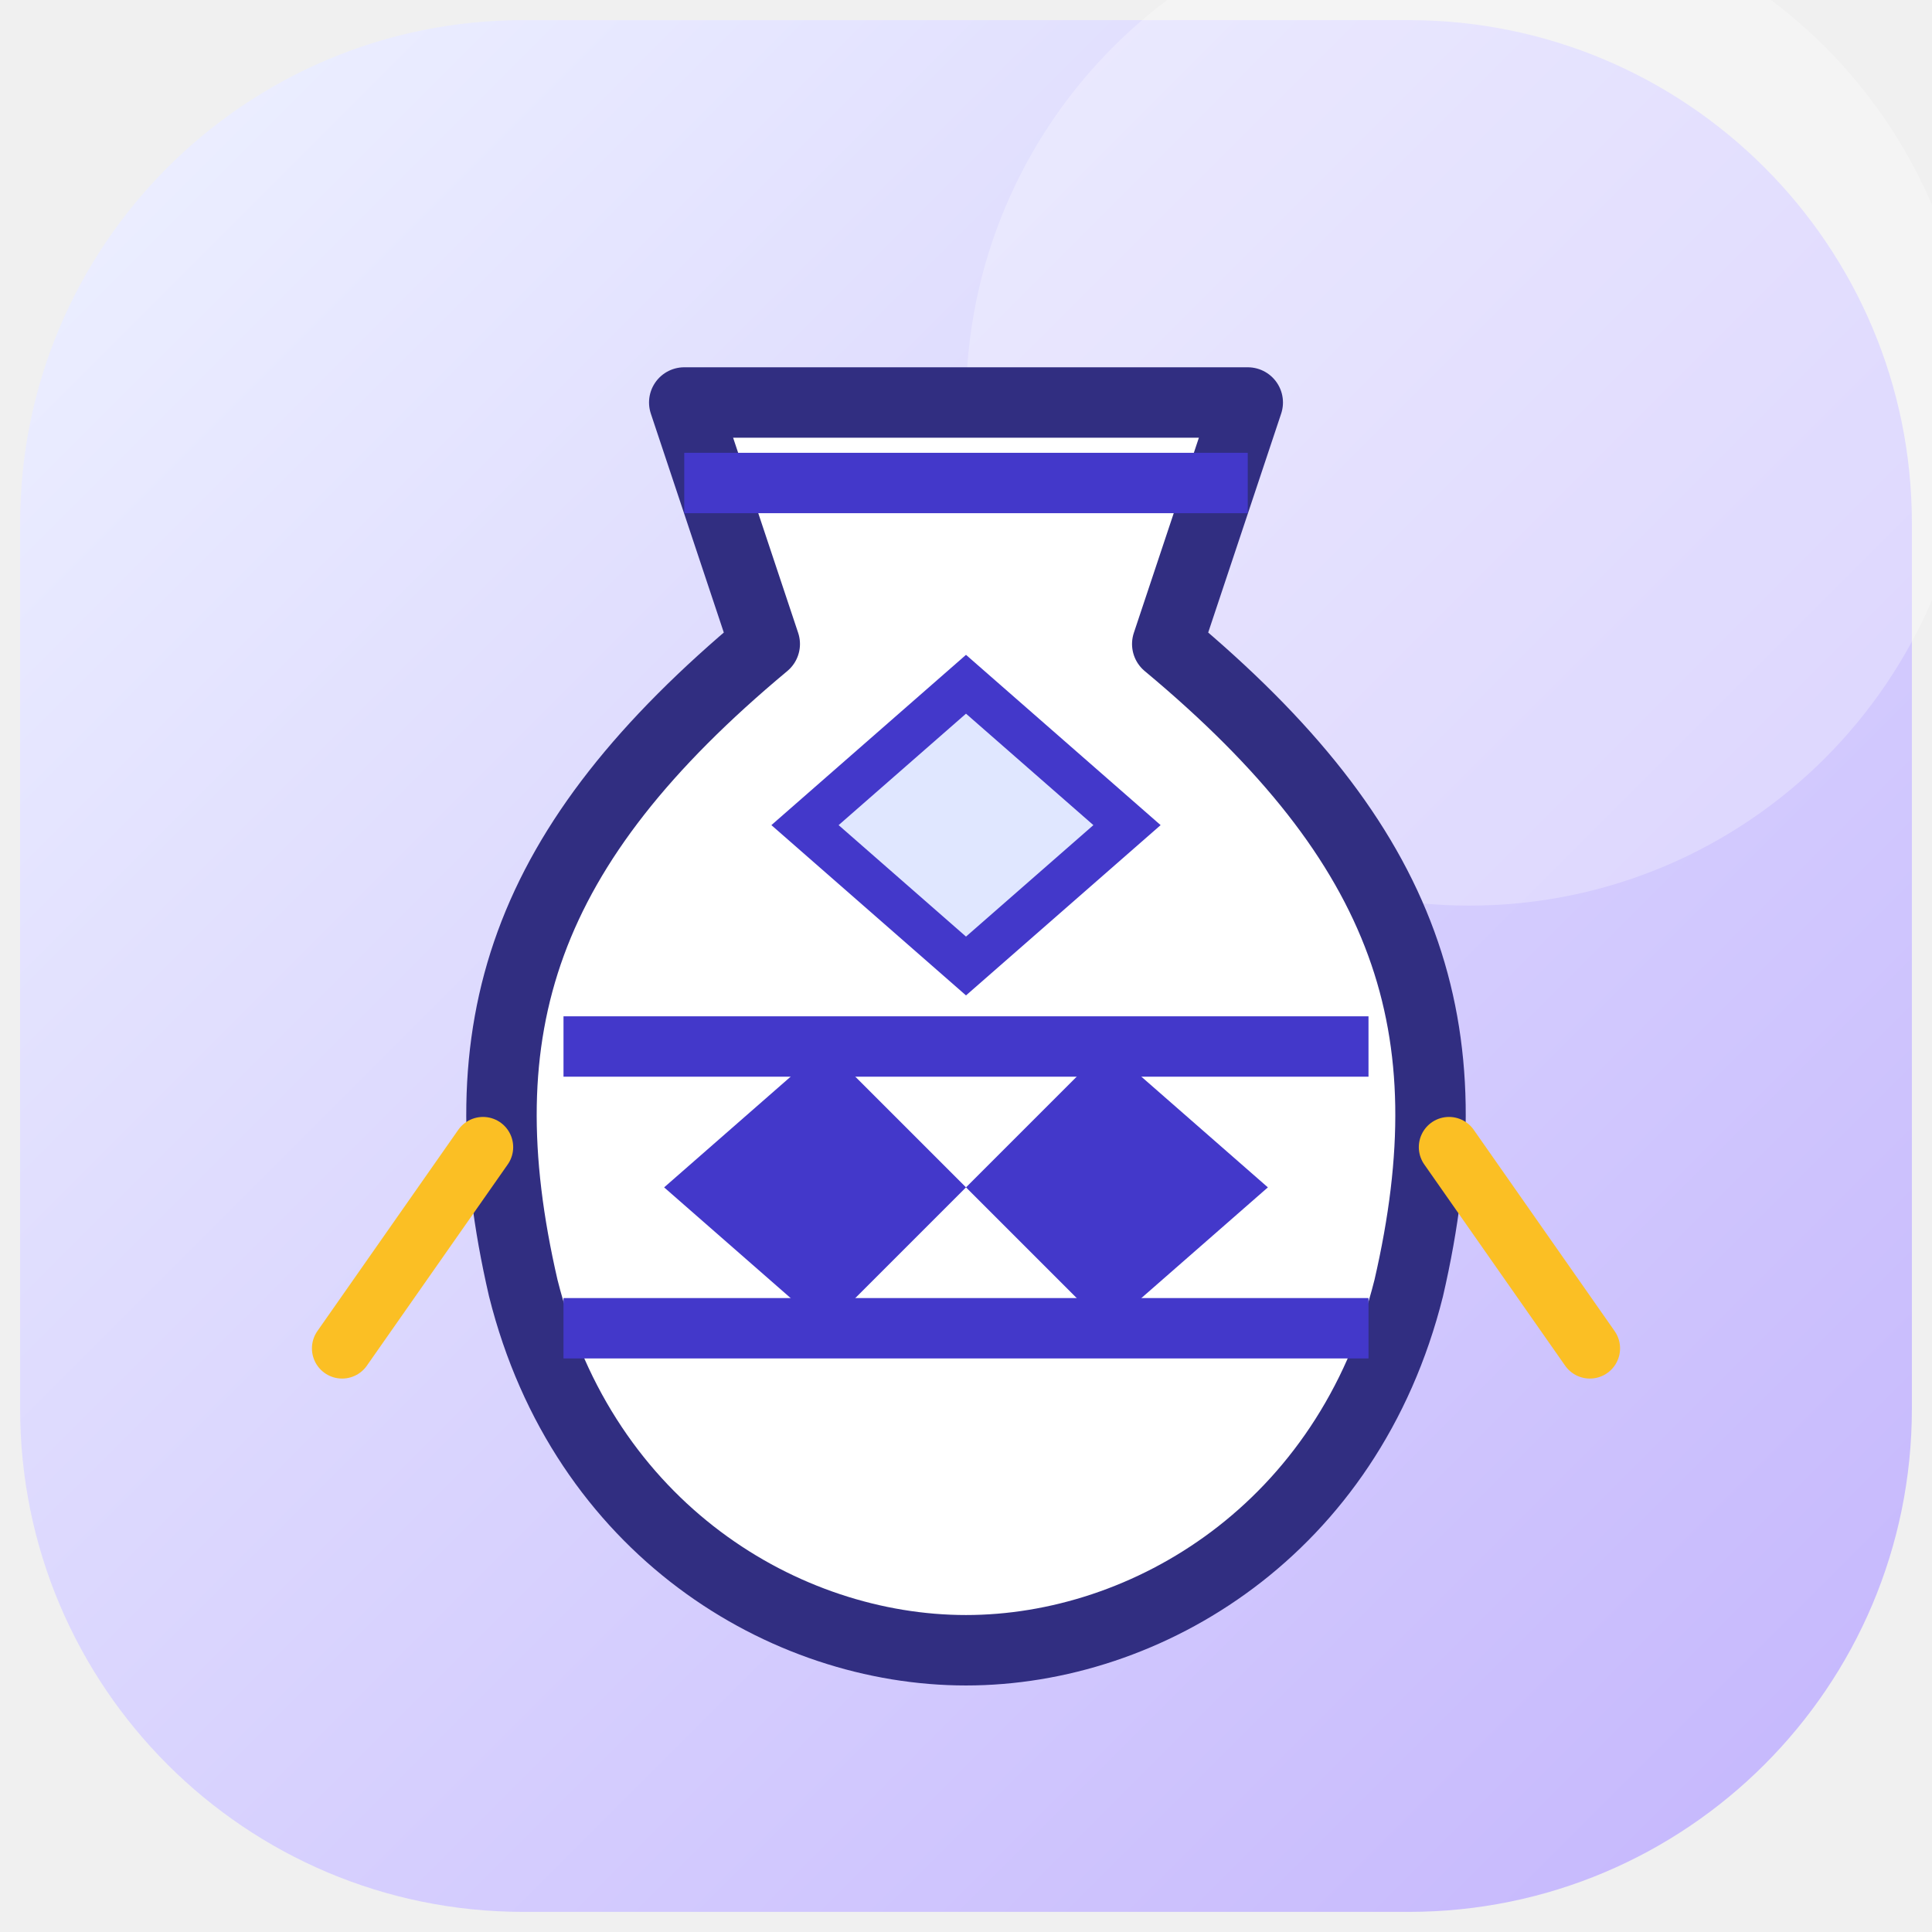
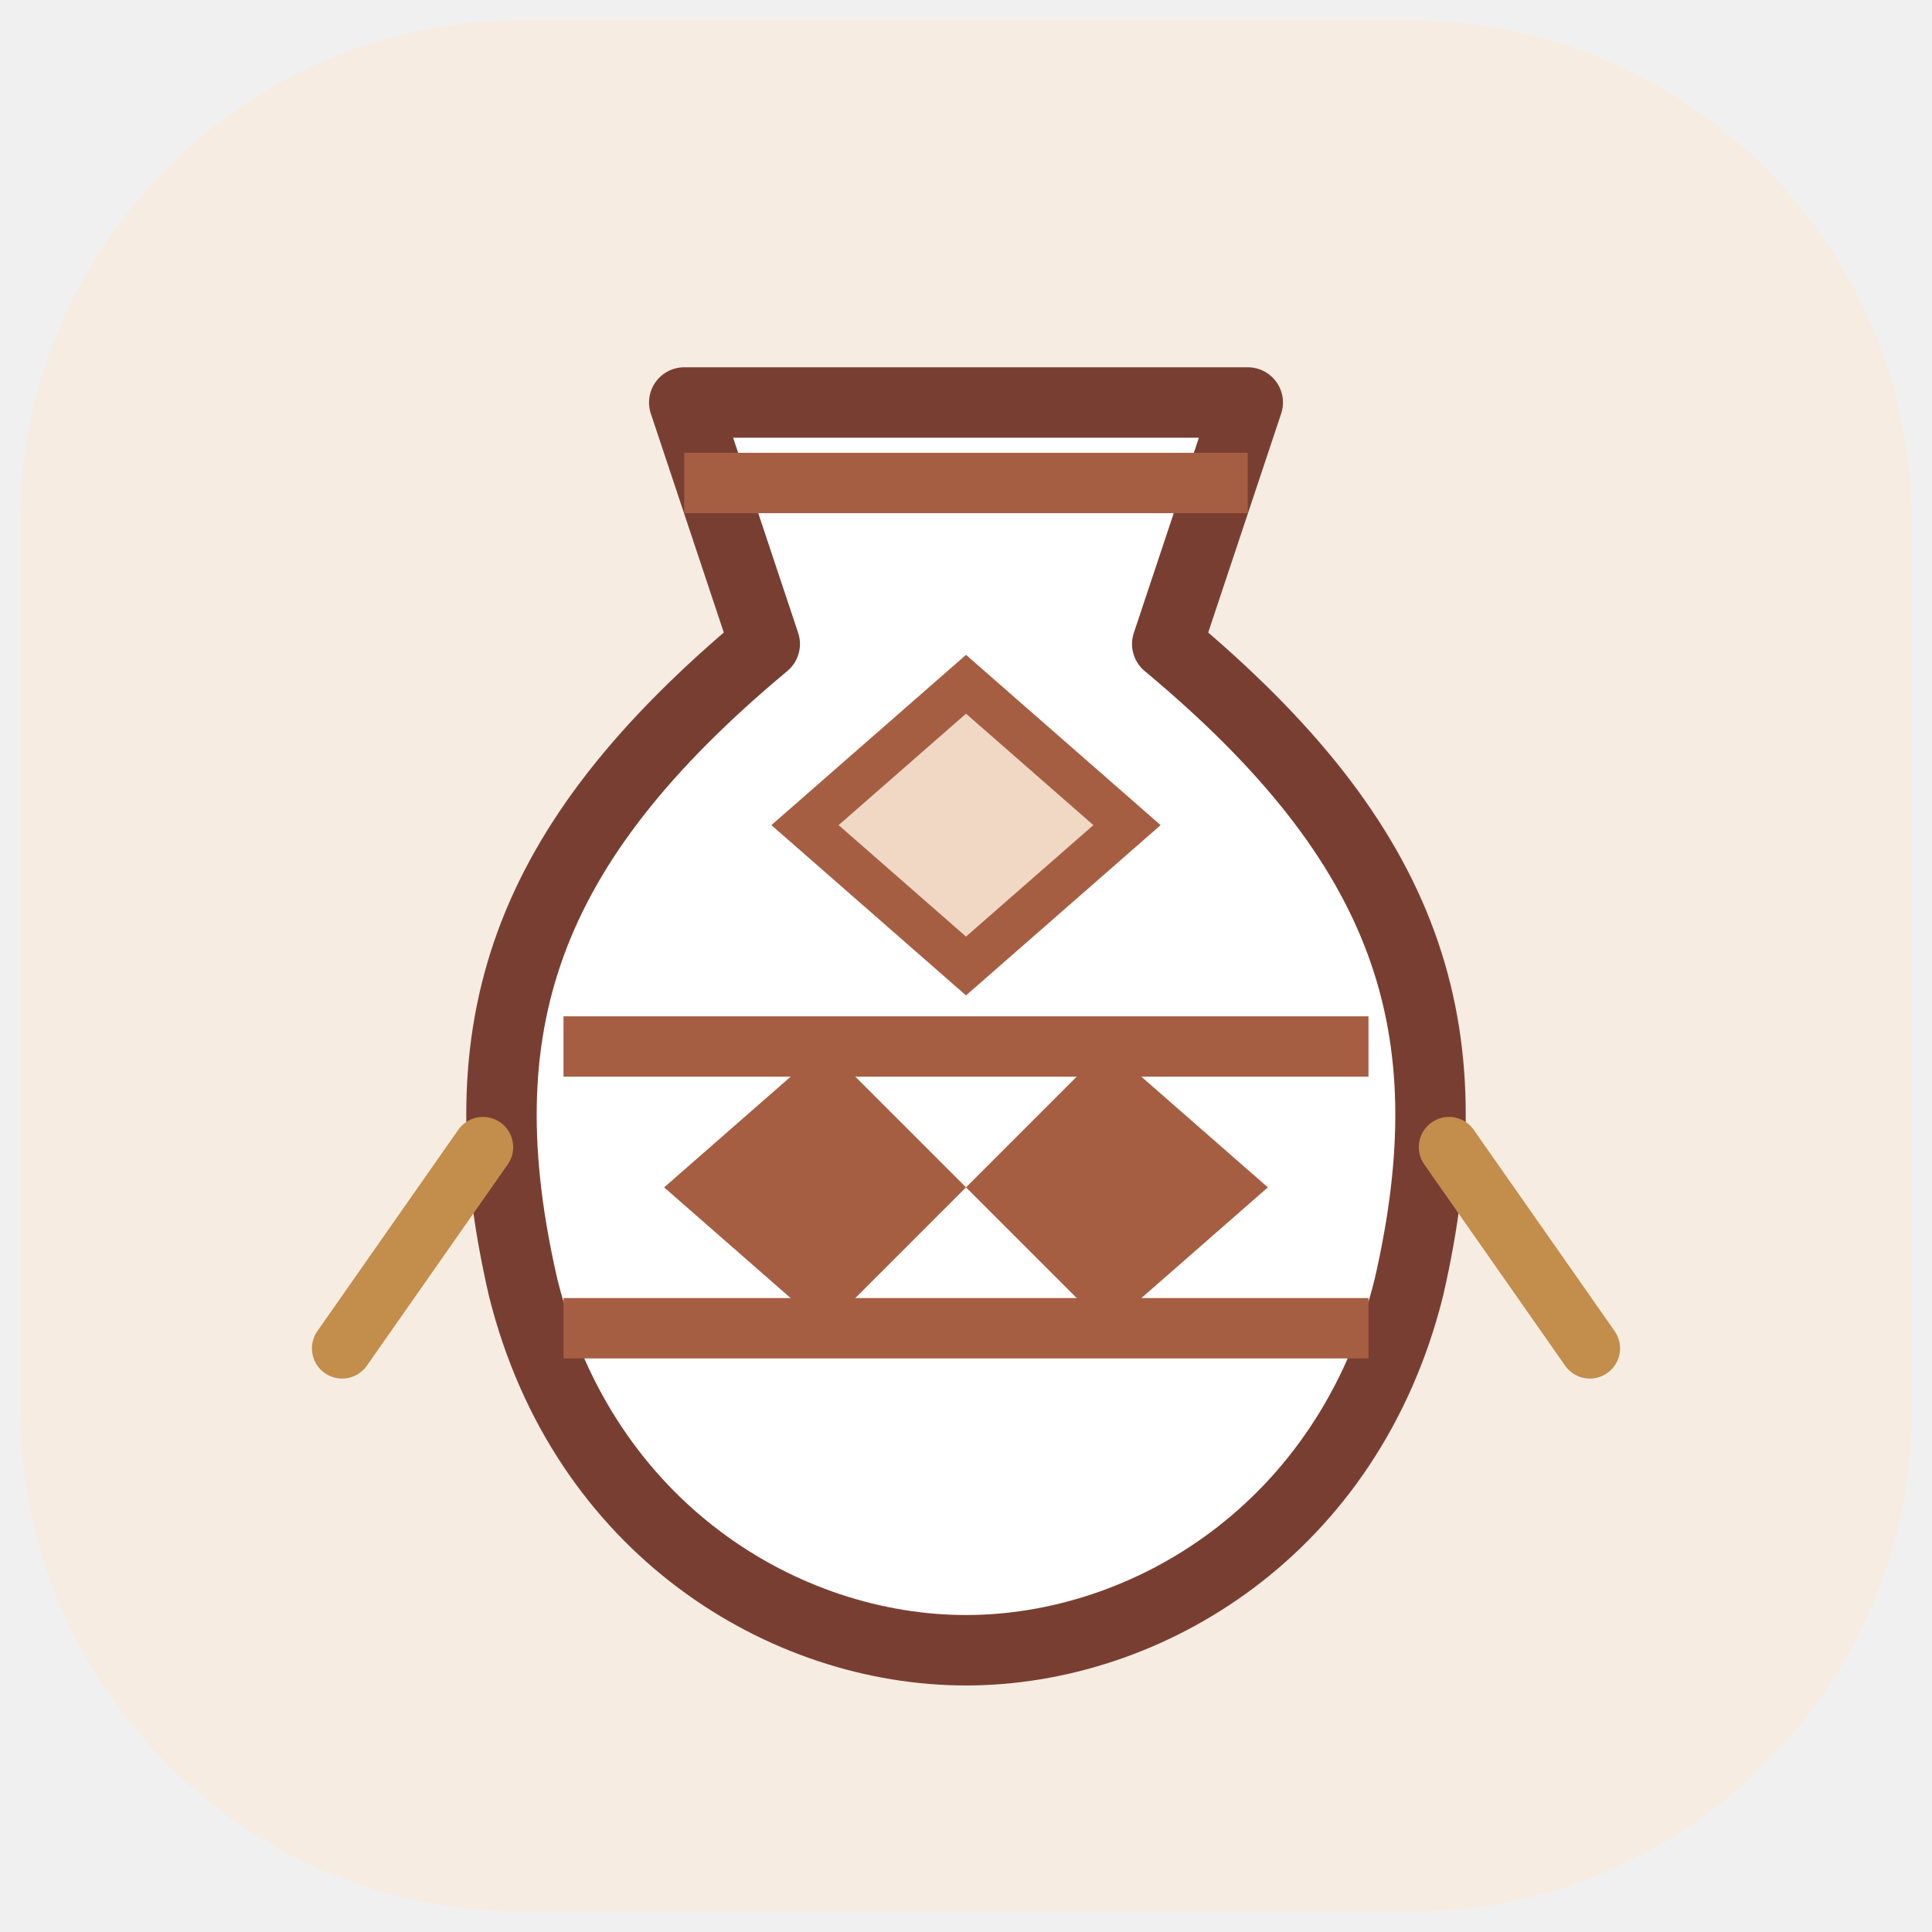
<svg xmlns="http://www.w3.org/2000/svg" viewBox="0 0 96 96" fill="none" aria-label="Illustrative emblem for Cultural Heritage Society">
-   <defs>
-     <linearGradient id="bg" x1="0" x2="1" y1="0" y2="1">
-       <stop stop-color="#eef2ff" />
-       <stop offset="1" stop-color="#c4b5fd" />
-     </linearGradient>
-   </defs>
-   <rect x="1" y="1" width="94" height="94" rx="25" fill="url(#bg)" />
-   <circle cx="73" cy="20" r="25" fill="#fff" opacity=".27" />
-   <path d="M34 20h28l-4 12c12 10 15 19 12 32-3 12-13 18-22 18S29 76 26 64c-3-13 0-22 12-32z" fill="#ffffff" stroke="#312e81" stroke-width="3.5" stroke-linejoin="round" />
-   <path d="M34 24h28M28 52h40M28 66h40" stroke="#4338ca" stroke-width="3" />
-   <path d="M33 59l8-7 7 7 7-7 8 7-8 7-7-7-7 7-8-7z" fill="#4338ca" />
-   <path d="M48 34l-8 7 8 7 8-7z" fill="#e0e7ff" stroke="#4338ca" stroke-width="2.2" />
-   <path d="M17 67l7-10M79 67l-7-10" stroke="#fbbf24" stroke-width="3" stroke-linecap="round" />
+   <rect x="1" y="1" width="94" height="94" rx="25" fill="#F6ECE1" />
+   <path d="M34 20h28l-4 12c12 10 15 19 12 32-3 12-13 18-22 18S29 76 26 64c-3-13 0-22 12-32z" fill="#ffffff" stroke="#793E32" stroke-width="3.5" stroke-linejoin="round" />
+   <path d="M34 24h28M28 52h40M28 66h40" stroke="#A65E43" stroke-width="3" />
+   <path d="M33 59l8-7 7 7 7-7 8 7-8 7-7-7-7 7-8-7z" fill="#A65E43" />
+   <path d="M48 34l-8 7 8 7 8-7z" fill="#F0D8C5" stroke="#A65E43" stroke-width="2.2" />
+   <path d="M17 67l7-10M79 67l-7-10" stroke="#C38D4C" stroke-width="3" stroke-linecap="round" />
</svg>
